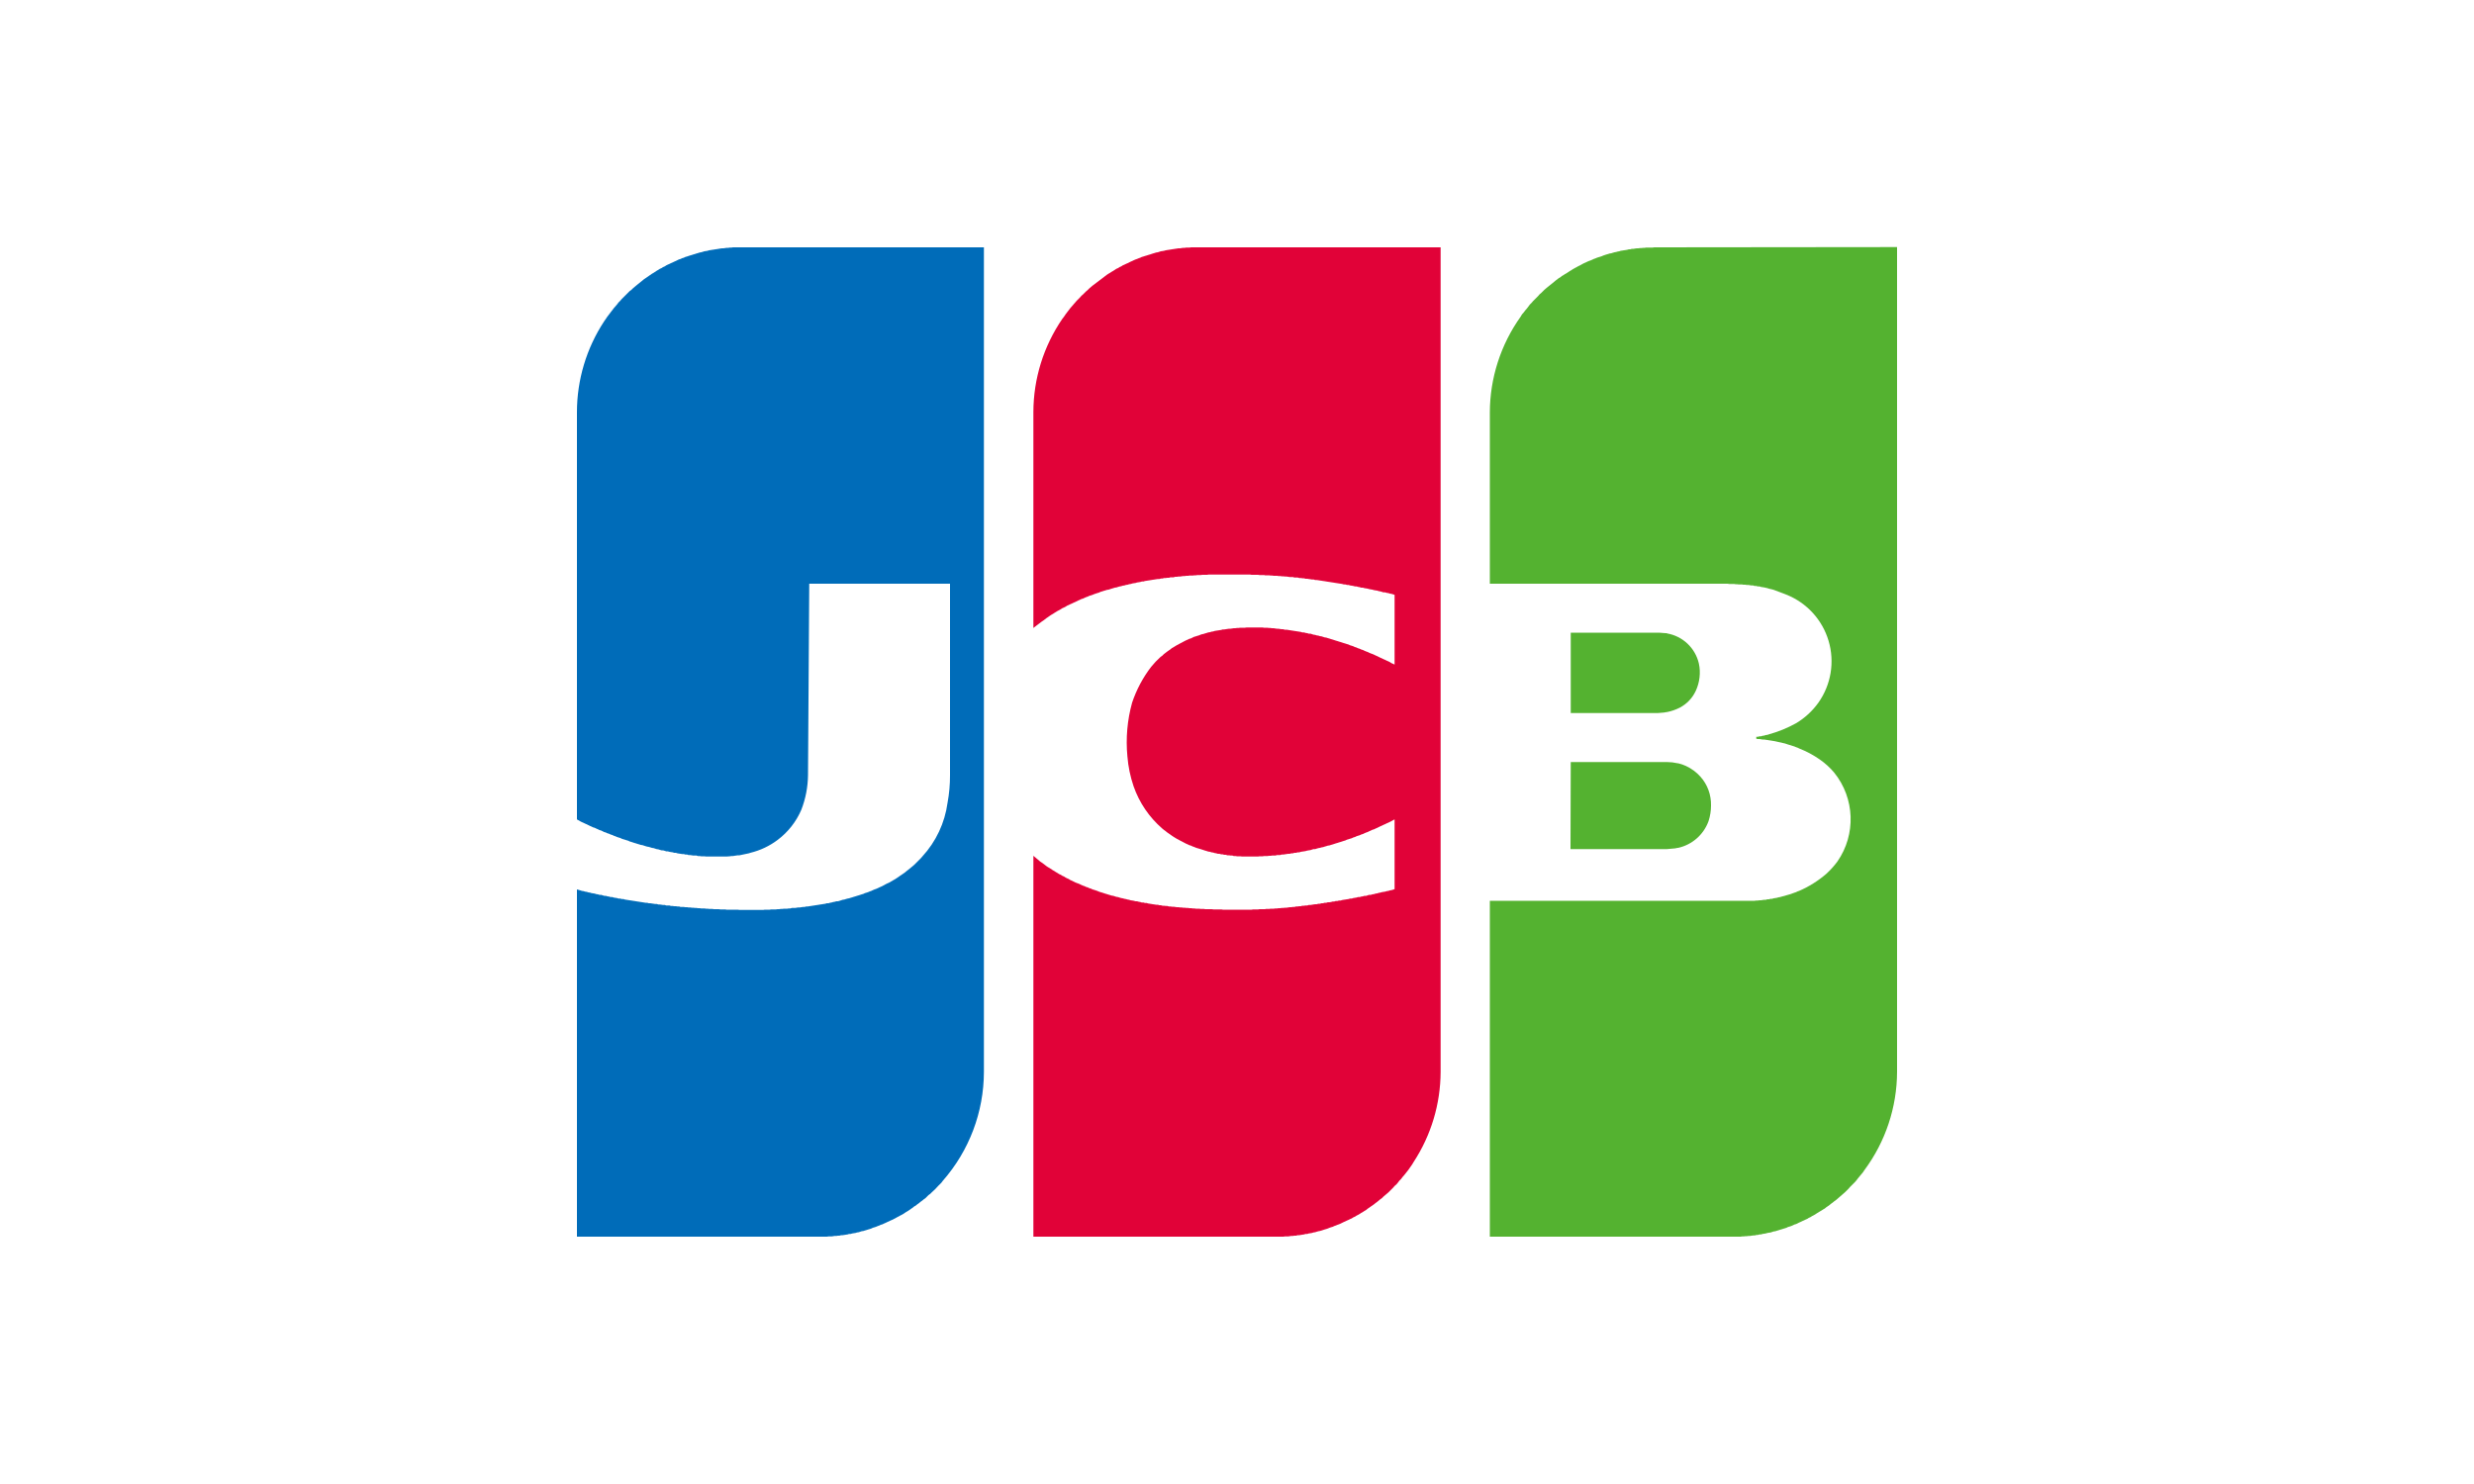
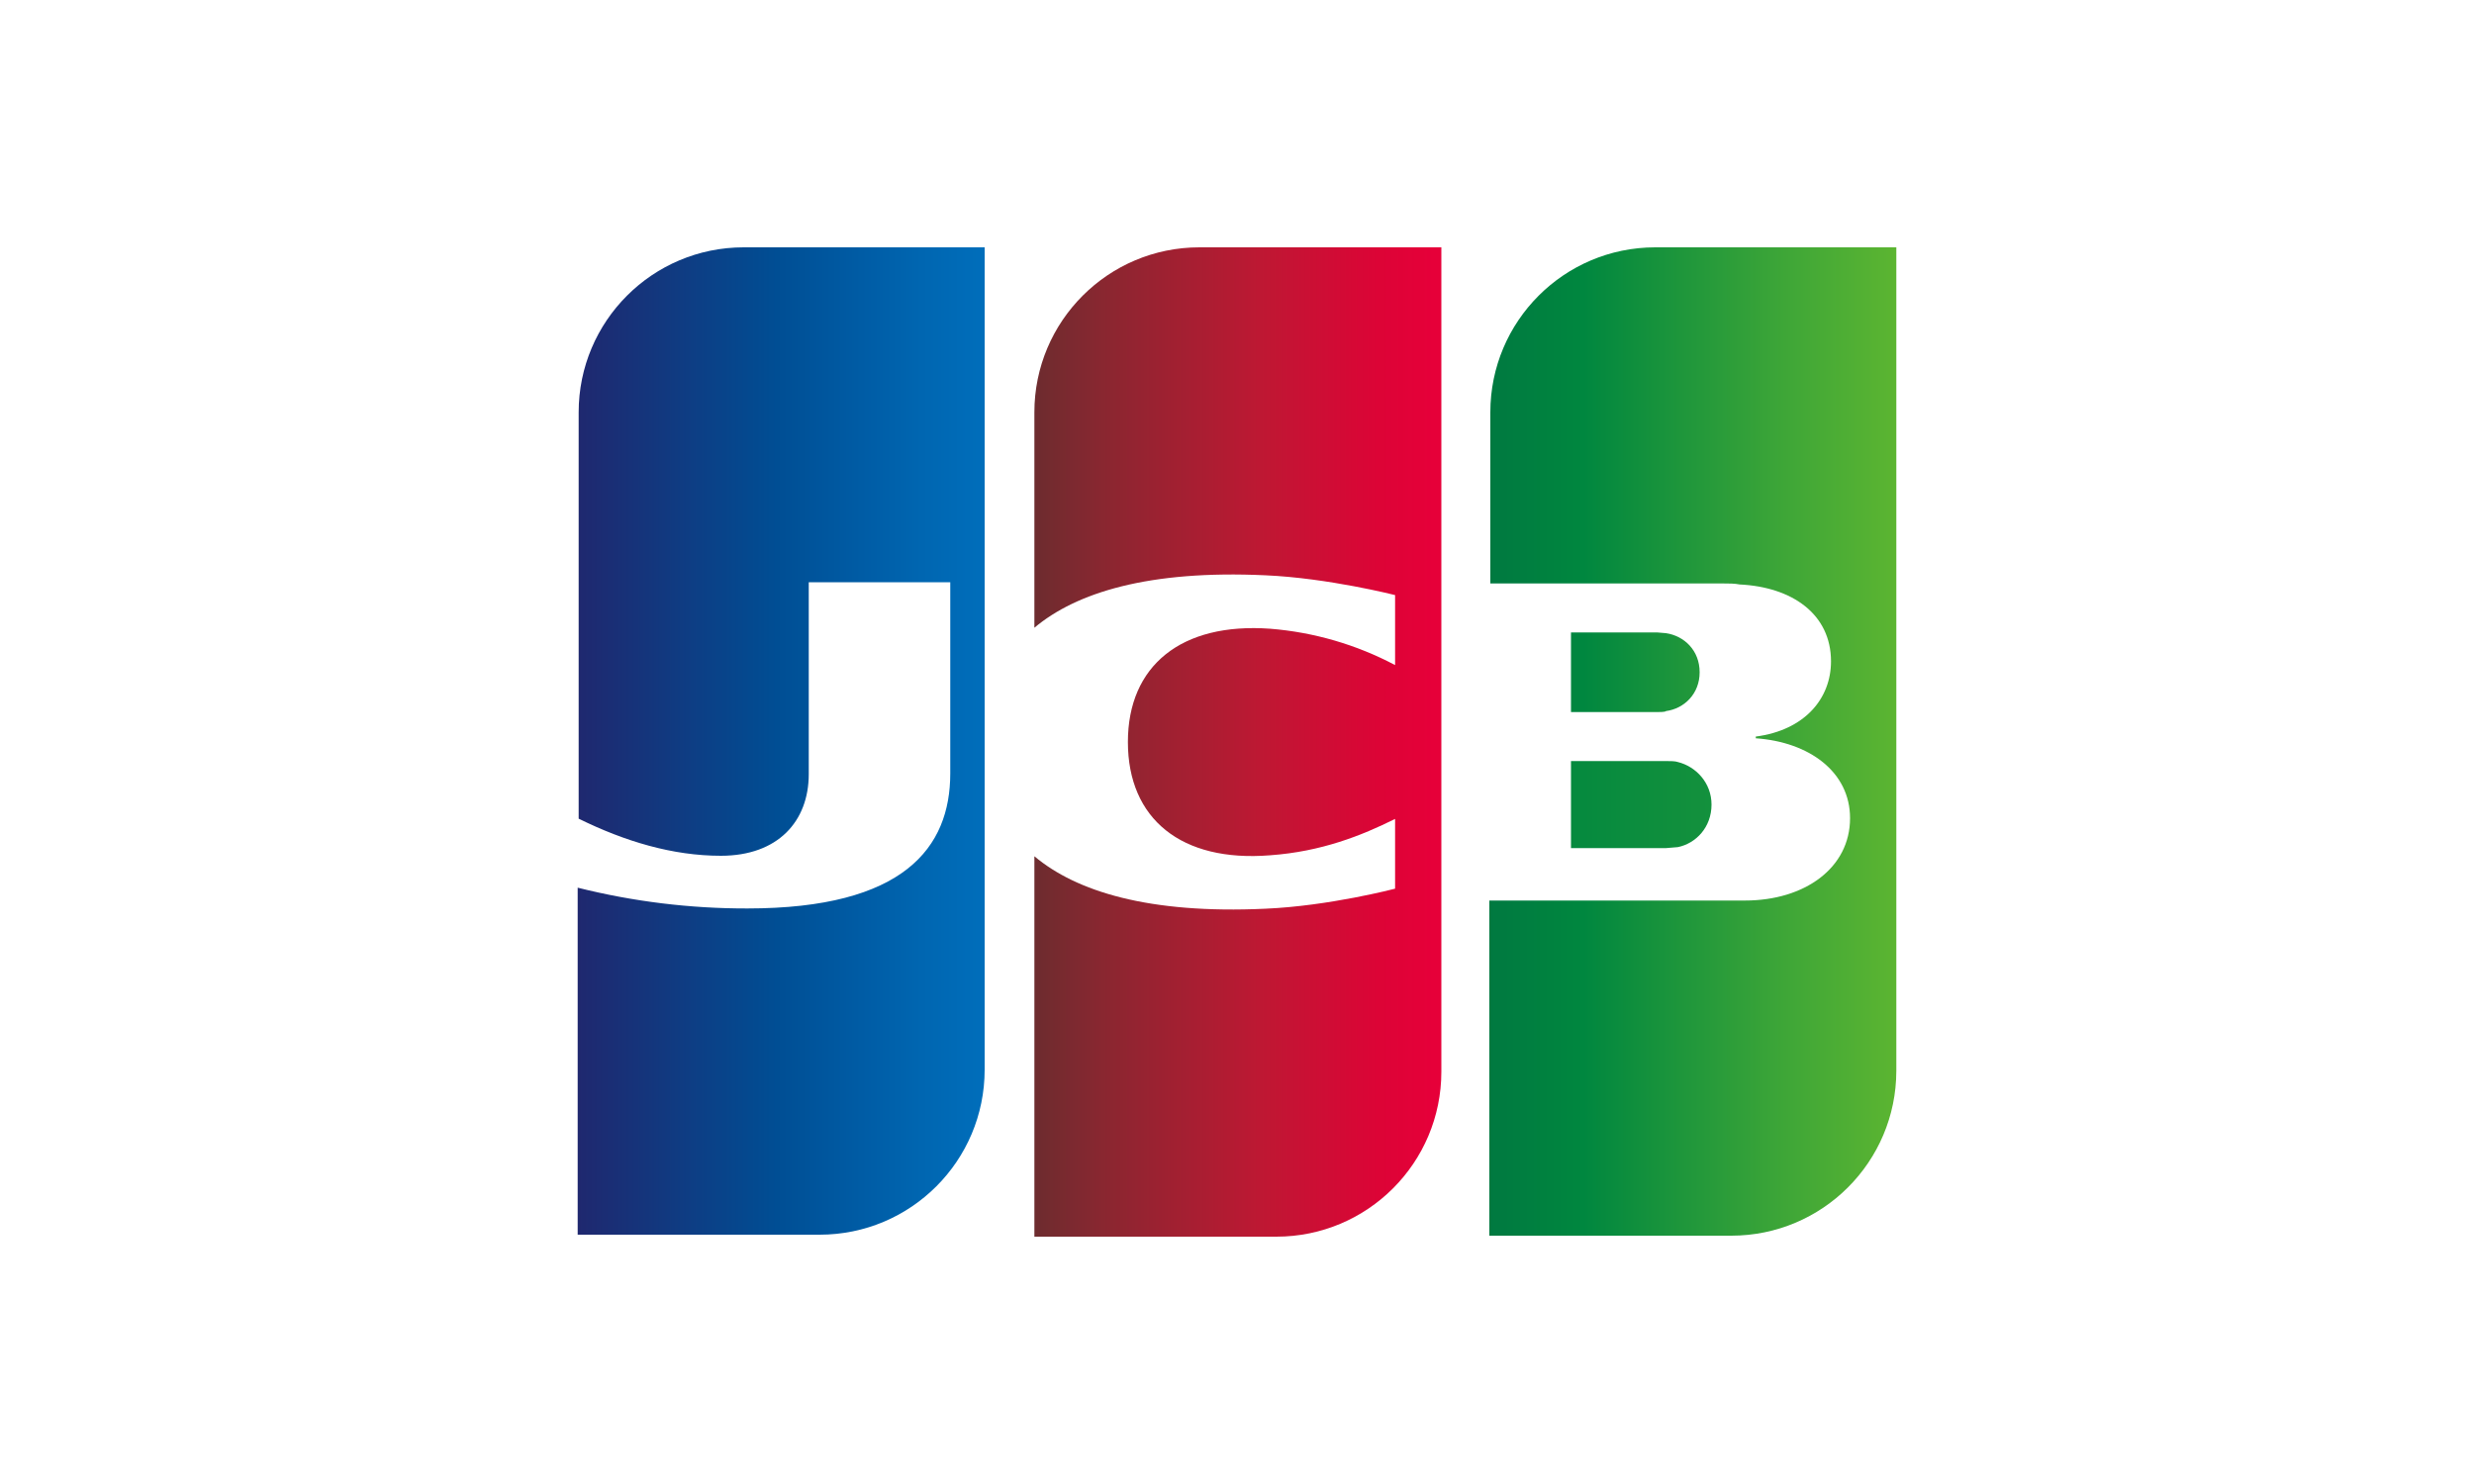
<svg xmlns="http://www.w3.org/2000/svg" width="100" height="60" fill="none" viewBox="0 0 100 60">
-   <path fill="#54B230" fill-rule="evenodd" d="M63.49 30.81h3.89a2 2 0 0 1 .43.05h.02q.17.04.32.11.34.16.58.43c.29.32.44.74.43 1.17q0 .32-.1.63a1.7 1.7 0 0 1-1.23 1.08h-.02l-.1.02-.33.03h-3.9zm5.18-3.98c.08.37.03.77-.13 1.11q-.21.44-.64.67a2 2 0 0 1-.52.18h-.01l-.12.02-.25.02h-3.51v-3.25h3.57l.26.02h.05l.01.01a1.6 1.6 0 0 1 1.29 1.22m7.98-16.84h.03v33.35a6.7 6.7 0 0 1-1.32 3.97l-.06.09-.2.24-.06.08-.06.07-.2.2-.06.07-.06.06-.07.07-.32.28-.06.05-.07.05-.06.05-.07.05-.06.05-.07.05-.06.04-.06.05-.07.04-.06.04-.07.04-.13.08-.06.04-.07.04-.06.03-.06.04-.07.03-.06.04-.07.03-.06.03-.07.03-.06.03-.07.03-.06.03-.06.03-.07.02-.06.03-.07.03-.06.02-.07.02-.06.03-.06.02-.07.02-.06.02-.07.02-.06.02-.07.02-.06.02-.07.01-.06.02-.06.02-.07.01-.06.01-.07.02-.06.01-.07.01-.06.02h-.06l-.07.02H71l-.07.02h-.06l-.07.01-.06.01h-.06l-.07.01h-.06l-.07.01h-.06l-.07.01H60.22V36.42h10.7l.07-.01h.06l.07-.01h.06l.06-.01.07-.01h.06l.07-.02h.06l.07-.02h.06l.06-.02.07-.01.06-.01.07-.02.06-.01.07-.02.25-.07.07-.02.2-.07.06-.02.06-.03.06-.02q.6-.26 1.1-.69.25-.23.45-.5a3 3 0 0 0-.13-3.59q-.25-.3-.58-.53a4 4 0 0 0-.84-.45l-.06-.03-.06-.02-.07-.03-.26-.08-.06-.02-.06-.02-.4-.09-.06-.01-.06-.01-.06-.01-.07-.01-.06-.01-.07-.01-.06-.01h-.07l-.06-.01-.06-.01h-.07l-.06-.01v-.08h.06l.07-.02h.06l.06-.02.07-.01.06-.02.07-.01.06-.02a5 5 0 0 0 1.1-.45 3 3 0 0 0 .9-.83 2.9 2.9 0 0 0-1.3-4.37l-.5-.19-.07-.02-.13-.03-.06-.02-.13-.03-.07-.01-.06-.01-.06-.02h-.07l-.06-.02h-.07l-.06-.02h-.07l-.06-.01-.06-.01h-.07l-.06-.01h-.07l-.06-.01h-.13l-.07-.01h-.06l-.06-.01h-.2l-.06-.01h-9.61v-6.93a6.7 6.7 0 0 1 1.24-3.86l.06-.1.07-.08.06-.08.07-.08.06-.08.06-.08.07-.07.06-.07.2-.2.06-.07.07-.06.06-.06.06-.06.07-.06.06-.05.2-.16.06-.05.06-.05.13-.1.07-.04.06-.05.07-.04.06-.04.07-.04.06-.04.06-.04.07-.04.06-.04.07-.04.06-.03.07-.04.06-.03.06-.03.07-.04.06-.03.07-.03.06-.03.07-.03.06-.02.07-.03.06-.03.06-.02.07-.03.06-.02.07-.02.06-.02.07-.03.06-.02.06-.02.07-.02.06-.02.07-.01.06-.02.07-.02.06-.01.07-.02.06-.01.06-.02.07-.01.06-.01.07-.01.06-.01.07-.02h.06l.06-.02h.07l.06-.01.07-.01h.06l.07-.01h.06l.07-.01h.06l.06-.01h.26l.07-.01z" clip-rule="evenodd" />
-   <path fill="#006CB9" fill-rule="evenodd" d="M23.32 33.13V16.66a6.7 6.7 0 0 1 1.1-3.67l.07-.1.06-.09.07-.09.06-.08.07-.09.06-.08.13-.15.06-.08.07-.07.06-.07.13-.13.06-.06.07-.07.06-.06.07-.05.06-.06.07-.06.06-.05.32-.26.06-.04.26-.18.07-.04.06-.04.06-.04.07-.04.06-.04.07-.03.06-.04.07-.03.06-.04.06-.03.07-.03.06-.03.07-.03.06-.03.07-.03.06-.03.06-.03.07-.02.06-.03.07-.02.06-.03.07-.02.06-.02.06-.02.07-.02.06-.02.07-.02.06-.02.07-.02.06-.02.06-.01.07-.02.06-.02.07-.01.06-.01.06-.02.07-.01.06-.01.07-.01.06-.01.07-.01.06-.01.06-.01.07-.01h.06l.07-.01.06-.01h.07l.06-.01h.07l.06-.01h10.14v33.34a6.7 6.7 0 0 1-1.66 4.4l-.06.08-.07.07-.06.06q-.12.14-.26.26l-.06.06-.07.05-.06.06-.06.06-.07.05-.06.05-.07.05-.06.05-.07.05-.06.05-.07.04-.06.05-.06.04-.07.05-.06.04-.07.04-.06.04-.06.04-.07.04-.06.03-.13.07-.07.04-.06.03-.06.03-.07.03-.06.03-.07.03-.06.03-.07.03-.06.03-.07.02-.06.03-.06.02-.07.03-.06.02-.07.02-.06.03-.06.02-.07.02-.06.02-.07.02-.06.02-.07.01-.06.02-.06.02-.07.01-.06.02-.07.01-.06.01-.07.02h-.06l-.06.02-.07.01-.06.01-.07.01H34l-.07.02h-.06l-.06.01h-.07l-.06.01-.07.01h-.12l-.07.01h-10.1V35.96l.14.04.06.02.07.01.06.02.07.01.06.02.07.01.06.02.07.01.06.01.06.02.07.01.06.02h.07l.06.02.07.02h.06l.06.02.07.01.06.02h.07l.06.02.06.01.07.01.06.02h.07l.06.02h.07l.06.02.06.01.07.01.06.01.07.01.06.01.07.01.06.01.06.01.07.01.06.01.07.01.06.01.06.01h.07l.06.02h.07l.06.01.07.01.06.01h.07l.06.02h.06l.07.01.06.01h.07l.06.02h.13l.06.02h.07l.06.01h.07l.06.01h.07l.06.02h.13l.06.01h.07l.06.01h.07l.06.01h.06l.07.01h.06l.07.01h.06l.06.01h.13l.07.01h.06l.07.01h.12l.07.01h.19l.07.01h.19l.06.01h.45l.07.01h.96l.06-.01h.2l.06-.01h.19l.07-.01h.06l.07-.01h.06l.07-.01h.13l.06-.01h.06l.07-.02h.13l.06-.01.06-.01h.07l.06-.01.07-.01h.06l.07-.02h.06l.06-.01.07-.01.06-.01.07-.01.06-.01.07-.01.06-.01.06-.01.07-.01.06-.01.07-.01.06-.02h.07l.06-.02.06-.01.07-.02.06-.01.07-.02h.06l.07-.02.06-.02.06-.02.07-.01.06-.02.07-.02.06-.01.06-.02.07-.02.06-.02.07-.02.06-.02.07-.02.06-.02.06-.02.07-.02.06-.03.07-.02.06-.02.07-.03.06-.02.06-.03.07-.03.06-.02.07-.03.06-.03.07-.03.06-.03.06-.03.07-.04.06-.03.07-.03.19-.11.07-.04.06-.04.06-.04.07-.05.06-.04.07-.05.06-.04.06-.05.2-.16.06-.05.07-.06.06-.06.13-.13.06-.06.07-.08a4 4 0 0 0 1.02-2.17 6 6 0 0 0 .1-1.12V23.6h-5.69l-.05 7.74a4 4 0 0 1-.27 1.4 3 3 0 0 1-.96 1.22 3 3 0 0 1-1.1.52l-.06.02-.38.08h-.07l-.13.02-.06.01h-.06l-.07.01-.13.01h-.83l-.07-.01h-.13l-.06-.01h-.07l-.06-.02h-.13l-.06-.01-.07-.01h-.06l-.06-.02h-.07l-.06-.02h-.07l-.06-.01-.07-.01-.06-.01-.06-.02h-.07l-.06-.02-.07-.01-.06-.01-.07-.02h-.06l-.06-.02-.07-.02h-.06l-.07-.02-.06-.02-.07-.01-.06-.02-.06-.02-.07-.01-.06-.02-.07-.02-.06-.01-.07-.02-.06-.02-.06-.02-.07-.01-.06-.02-.07-.02-.06-.02-.07-.02-.06-.02-.06-.02-.07-.02-.06-.03-.07-.02-.06-.02-.07-.02-.06-.02-.06-.03-.07-.02-.06-.02-.07-.03-.06-.02-.06-.03-.07-.02-.06-.03-.07-.02-.06-.03-.07-.02-.06-.03-.06-.03-.07-.02-.06-.03-.07-.03-.06-.03-.07-.02-.06-.03-.07-.03-.06-.03-.06-.03-.07-.03-.06-.03-.07-.03-.06-.03z" clip-rule="evenodd" />
-   <path fill="#E10238" fill-rule="evenodd" d="m41.91 25.28-.14.11v-8.73a6.7 6.7 0 0 1 1.17-3.77l.07-.09.06-.09.06-.08.07-.09.06-.08.13-.15.06-.07.07-.08.13-.13.06-.07.07-.06.06-.06.06-.06.07-.06.06-.06.07-.06.06-.05.58-.44.06-.04.07-.04.06-.04.07-.04.06-.04.06-.04.07-.03.06-.04.07-.03.06-.04.07-.03.06-.03.07-.03.06-.03.06-.03.07-.03.06-.03.07-.03.06-.02.07-.03.06-.02.06-.03.07-.02.06-.02.07-.02.06-.02.07-.02.06-.02.06-.02.07-.02.06-.02.07-.01.06-.02.06-.02.07-.01.06-.01.07-.02.06-.01.07-.01.06-.01.06-.01.07-.01.06-.01.07-.01.06-.01h.07l.06-.01.06-.01h.07l.06-.01h.13l.07-.01h10.08v33.34a6.7 6.7 0 0 1-1.09 3.64l-.06.1q-.15.23-.32.43l-.07.08-.06.08-.07.07-.06.08-.06.07-.07.06-.06.07-.13.13-.06.06-.07.06-.06.05-.07.06-.06.06-.07.05-.06.05-.06.05-.07.05-.06.05-.07.05-.06.04-.07.05-.06.04-.06.05-.07.04-.06.04-.07.04-.06.04-.07.04-.06.03-.06.04-.07.03-.06.04-.07.03-.06.03-.07.03-.06.03-.07.03-.06.03-.06.03-.07.03-.06.02-.07.03-.06.02-.06.03-.07.02-.06.02-.07.03-.06.02-.07.02-.06.02-.06.02-.07.02-.06.01-.07.02-.06.02-.07.01-.06.02-.06.01-.07.01-.06.02h-.07l-.06.02-.07.01-.06.01-.06.01h-.07l-.06.02h-.07l-.06.01h-.06l-.07.01-.06.01h-.13l-.07.01h-10.1V34.6l.27.23.06.04.07.05.13.1.06.04.07.04.06.04.06.04.07.04.06.04.07.04.06.04.07.03.06.04.07.03.06.04.06.03.07.03.06.04.07.03.06.03.06.03.07.03.06.02.07.03.06.03.07.03.06.02.06.03.07.02.06.03.07.02.06.03.07.02.06.02.06.02.07.03.06.02.07.02.06.02.06.02.07.02.06.02.07.02.06.02.07.01.06.02.06.02.07.01.06.02.07.02.06.01.07.02.06.01.07.02.06.01.06.02.07.01.06.01.07.02h.06l.07.02.06.01.06.02h.07l.06.02h.07l.06.02.07.01.06.01.06.01.07.01.06.01h.07l.06.02h.06l.07.02h.06l.07.01h.06l.07.02h.06l.06.01h.07l.06.01.07.01h.06l.07.01h.06l.06.01h.07l.06.01h.07l.06.01h.07l.06.01h.06l.07.01h.13l.06.01h.13l.06.01h.26l.07.01h.32l.06.01h1.16l.06-.01h.2l.06-.01h.22l.04-.01h.13l.06-.01h.13l.06-.01h.07l.06-.01h.06l.07-.01h.06l.07-.01H52l.07-.01.06-.01h.06l.07-.01h.06l.07-.02h.06l.07-.01h.06l.06-.02h.07l.06-.01h.07l.06-.02h.07l.06-.01.06-.01.07-.01h.06l.07-.02h.06l.07-.02h.06l.06-.02h.07l.06-.02h.07l.06-.01.07-.02h.06l.06-.02h.07l.06-.02h.07l.06-.02.06-.01.07-.01.06-.01.07-.01.06-.02h.07l.06-.02.06-.01.07-.01.06-.02h.07l.06-.02.07-.01.06-.02h.07l.06-.02.06-.02h.07l.06-.02.07-.01.06-.02.07-.01.06-.02.06-.01.07-.02.06-.01.07-.01.06-.02.07-.01.06-.02.06-.01.07-.02.06-.02v-2.82l-.06.03-.07.04-.06.03-.06.03-.07.03-.06.03-.07.03-.06.03-.07.03-.06.03-.06.03-.07.03-.06.03-.07.02-.06.03-.07.03-.06.03-.06.02-.07.03-.06.03-.07.02-.06.03-.07.02-.06.02-.06.03-.07.02-.06.03-.07.02-.06.02-.07.02-.06.03-.07.02-.06.02-.06.02-.07.02-.06.02-.07.02-.06.02-.06.02-.07.02-.06.02-.07.01-.06.02-.07.02-.06.02-.06.01-.07.02-.06.01-.07.02-.06.02h-.07l-.06.02-.06.02-.07.01-.06.01-.07.02-.06.01-.07.01-.06.01-.06.02h-.07l-.06.02h-.07l-.06.02h-.06l-.07.02h-.06l-.07.01-.06.01-.07.01h-.06l-.07.02h-.12l-.07.02h-.13l-.06.01h-.06l-.07.01h-.13l-.06.01h-.13l-.06.01h-.65l-.06-.01H50l-.06-.01h-.07l-.06-.02h-.07l-.06-.01h-.07l-.06-.02h-.07l-.06-.02h-.06l-.07-.02h-.06l-.07-.02-.06-.01-.06-.02-.07-.01-.06-.02-.07-.01-.06-.02-.07-.02-.06-.02-.06-.02-.13-.04-.07-.02-.06-.02-.07-.03-.06-.02-.06-.03-.07-.02-.06-.03-.07-.03-.19-.1-.06-.03-.07-.04-.06-.03-.13-.08-.06-.04-.07-.05-.13-.09-.06-.05-.07-.05-.06-.05a4 4 0 0 1-1.16-1.71 5 5 0 0 1-.25-1.21 6 6 0 0 1 .19-2.17 5 5 0 0 1 .77-1.45q.18-.22.38-.4l.07-.05.06-.06.13-.1.07-.05.06-.04.06-.05.07-.04.13-.08.06-.03.07-.04.06-.03.13-.07.06-.03.07-.03.06-.03.07-.02.06-.03.06-.03.07-.02.06-.02.07-.02q.1-.05.19-.06l.06-.02.07-.02.06-.02.07-.01.06-.02.07-.01.06-.02.06-.01.07-.01.06-.01.07-.01.06-.02h.06l.07-.01.06-.01.07-.01h.06l.07-.01.06-.01h.06l.07-.01h.06l.07-.01h.19l.07-.01h.64l.06.01h.13l.07.01h.06l.06.01h.07l.06.01.07.01h.06l.06.01.07.01h.06l.07.02H52l.07.01.06.01.06.01.07.01.06.01.07.01.06.01.07.01.06.01.06.02h.07l.06.02.07.01.06.02h.07l.06.02.06.02.07.01.06.02.07.01.06.02.07.01.06.02.06.02.07.01.06.02.07.02.06.02.07.02.06.02.06.02.07.02.06.02.07.02.06.02.06.02.07.02.06.02.07.02.06.03.07.02.06.02.06.03.07.02.06.03.07.02.06.03.07.02.06.03.07.03.06.02.06.03.07.03.06.02.07.03.06.03.07.03.06.03.06.03.07.03.06.03.07.03.06.03.07.03.06.03.06.04.07.03.06.03v-2.82l-.06-.02-.07-.02-.06-.01-.06-.02-.07-.01-.06-.02h-.07l-.06-.02-.07-.02-.06-.01-.06-.02-.07-.01-.06-.01-.07-.02-.06-.01-.06-.01-.07-.02-.06-.01-.07-.01-.06-.02h-.07l-.06-.02-.06-.01-.07-.02h-.06l-.07-.02-.06-.01-.07-.01-.06-.02h-.06l-.07-.02h-.06l-.07-.02-.06-.01-.07-.01-.06-.01-.07-.01-.06-.01-.06-.01-.07-.01-.06-.01-.07-.01-.06-.01-.06-.01-.07-.01-.06-.01-.07-.01-.06-.01-.07-.01h-.06l-.06-.02h-.07l-.06-.01-.07-.01-.06-.01h-.07l-.06-.02h-.06l-.07-.01h-.06l-.07-.02h-.13l-.06-.02h-.13l-.06-.01-.07-.01h-.06l-.07-.01h-.06l-.06-.01h-.07l-.06-.01h-.13l-.07-.01h-.06l-.06-.01h-.17l-.03-.01h-.19l-.06-.01h-.26l-.06-.01h-1.68l-.06.01h-.19l-.07.01h-.13l-.06.01h-.06l-.07.01h-.13l-.06.01h-.07l-.06.01h-.06l-.07.01-.06.01h-.07l-.06.01h-.07l-.06.02h-.13l-.06.02h-.07l-.06.01h-.07l-.06.02h-.06l-.07.02h-.06l-.07.01-.06.01-.07.01-.06.01-.06.01-.07.01-.06.01-.07.01-.06.02h-.06l-.07.02-.06.01-.07.01-.06.02-.07.01-.06.01-.06.02-.07.01-.06.02-.07.01-.06.02-.07.01-.06.02-.06.01-.07.02-.06.02-.07.01-.06.02-.07.02-.06.02-.06.02-.07.01-.06.02-.07.02-.06.02-.07.02-.06.03-.07.02-.06.02-.06.02-.07.03-.06.02-.07.02-.06.03-.06.02-.07.03-.06.03-.07.02-.06.03-.07.03-.06.03-.06.03-.07.03-.06.03-.07.03-.06.03-.07.03-.06.04-.06.03-.07.03-.06.04-.07.04-.06.03-.13.08-.06.04-.07.04-.06.04-.07.05-.06.04-.13.1-.06.04z" clip-rule="evenodd" />
+   <path fill="url(#tabler-payments-jcb-a)" d="M63.5 34.29h3.84l.48-.04c.73-.15 1.36-.8 1.36-1.72 0-.88-.63-1.54-1.36-1.72-.1-.04-.33-.04-.48-.04H63.5z" />
+   <path fill="url(#tabler-payments-jcb-b)" d="M66.9 10a6.67 6.67 0 0 0-6.66 6.67v6.92h9.41c.22 0 .48 0 .66.04 2.13.1 3.7 1.2 3.7 3.11 0 1.5-1.06 2.78-3.04 3.04v.07c2.16.15 3.81 1.36 3.81 3.23 0 2.01-1.83 3.33-4.25 3.33H60.2v13.55h9.78a6.67 6.67 0 0 0 6.67-6.66V10z" />
+   <path fill="url(#tabler-payments-jcb-c)" d="M68.7 27.18c0-.88-.62-1.47-1.36-1.58l-.36-.03H63.5v3.22h3.48c.1 0 .33 0 .36-.04.74-.1 1.36-.7 1.36-1.57" />
+   <path fill="url(#tabler-payments-jcb-d)" d="M30.06 10a6.67 6.67 0 0 0-6.67 6.67V33.1c1.87.92 3.8 1.5 5.75 1.5 2.3 0 3.55-1.39 3.55-3.3v-7.76h5.72v7.73c0 3-1.87 5.46-8.2 5.46a28 28 0 0 1-6.86-.84v14.03h9.78a6.67 6.67 0 0 0 6.67-6.67V10z" />
+   <path fill="url(#tabler-payments-jcb-e)" d="M48.48 10a6.67 6.67 0 0 0-6.67 6.67v8.71c1.69-1.42 4.62-2.34 9.34-2.12 2.53.11 5.24.8 5.24.8v2.83a13 13 0 0 0-5.05-1.47c-3.6-.26-5.75 1.5-5.75 4.58 0 3.11 2.16 4.87 5.75 4.58 2.08-.15 3.7-.8 5.05-1.47v2.82s-2.67.7-5.24.81c-4.72.22-7.65-.7-9.34-2.12V50h9.78a6.67 6.67 0 0 0 6.67-6.67V10z" />
+   <defs>
+     <linearGradient id="tabler-payments-jcb-a" x1="50.74" x2="98.42" y1="30.03" y2="30.03" gradientUnits="userSpaceOnUse">
+       <stop stop-color="#007940" />
+       <stop offset=".23" stop-color="#00873F" />
+       <stop offset=".74" stop-color="#40A737" />
+       <stop offset="1" stop-color="#5CB531" />
+     </linearGradient>
+     <linearGradient id="tabler-payments-jcb-b" x1="60.23" x2="76.69" y1="29.97" y2="29.97" gradientUnits="userSpaceOnUse">
+       <stop stop-color="#007940" />
+       <stop offset=".23" stop-color="#00873F" />
+       <stop offset=".74" stop-color="#40A737" />
+       <stop offset="1" stop-color="#5CB531" />
+     </linearGradient>
+     <linearGradient id="tabler-payments-jcb-c" x1="60.23" x2="76.69" y1="27.17" y2="27.17" gradientUnits="userSpaceOnUse">
+       <stop stop-color="#007940" />
+       <stop offset=".23" stop-color="#00873F" />
+       <stop offset=".74" stop-color="#40A737" />
+       <stop offset="1" stop-color="#5CB531" />
+     </linearGradient>
+     <linearGradient id="tabler-payments-jcb-d" x1="23.38" x2="40.1" y1="29.97" y2="29.97" gradientUnits="userSpaceOnUse">
+       <stop stop-color="#1F286F" />
+       <stop offset=".48" stop-color="#004E94" />
+       <stop offset=".83" stop-color="#0066B1" />
+       <stop offset="1" stop-color="#006FBC" />
+     </linearGradient>
+     <linearGradient id="tabler-payments-jcb-e" x1="41.72" x2="57.95" y1="29.97" y2="29.97" gradientUnits="userSpaceOnUse">
+       <stop stop-color="#6C2C2F" />
+       <stop offset=".17" stop-color="#882730" />
+       <stop offset=".57" stop-color="#BE1833" />
+       <stop offset=".86" stop-color="#DC0436" />
+       <stop offset="1" stop-color="#E60039" />
+     </linearGradient>
+   </defs>
</svg>
